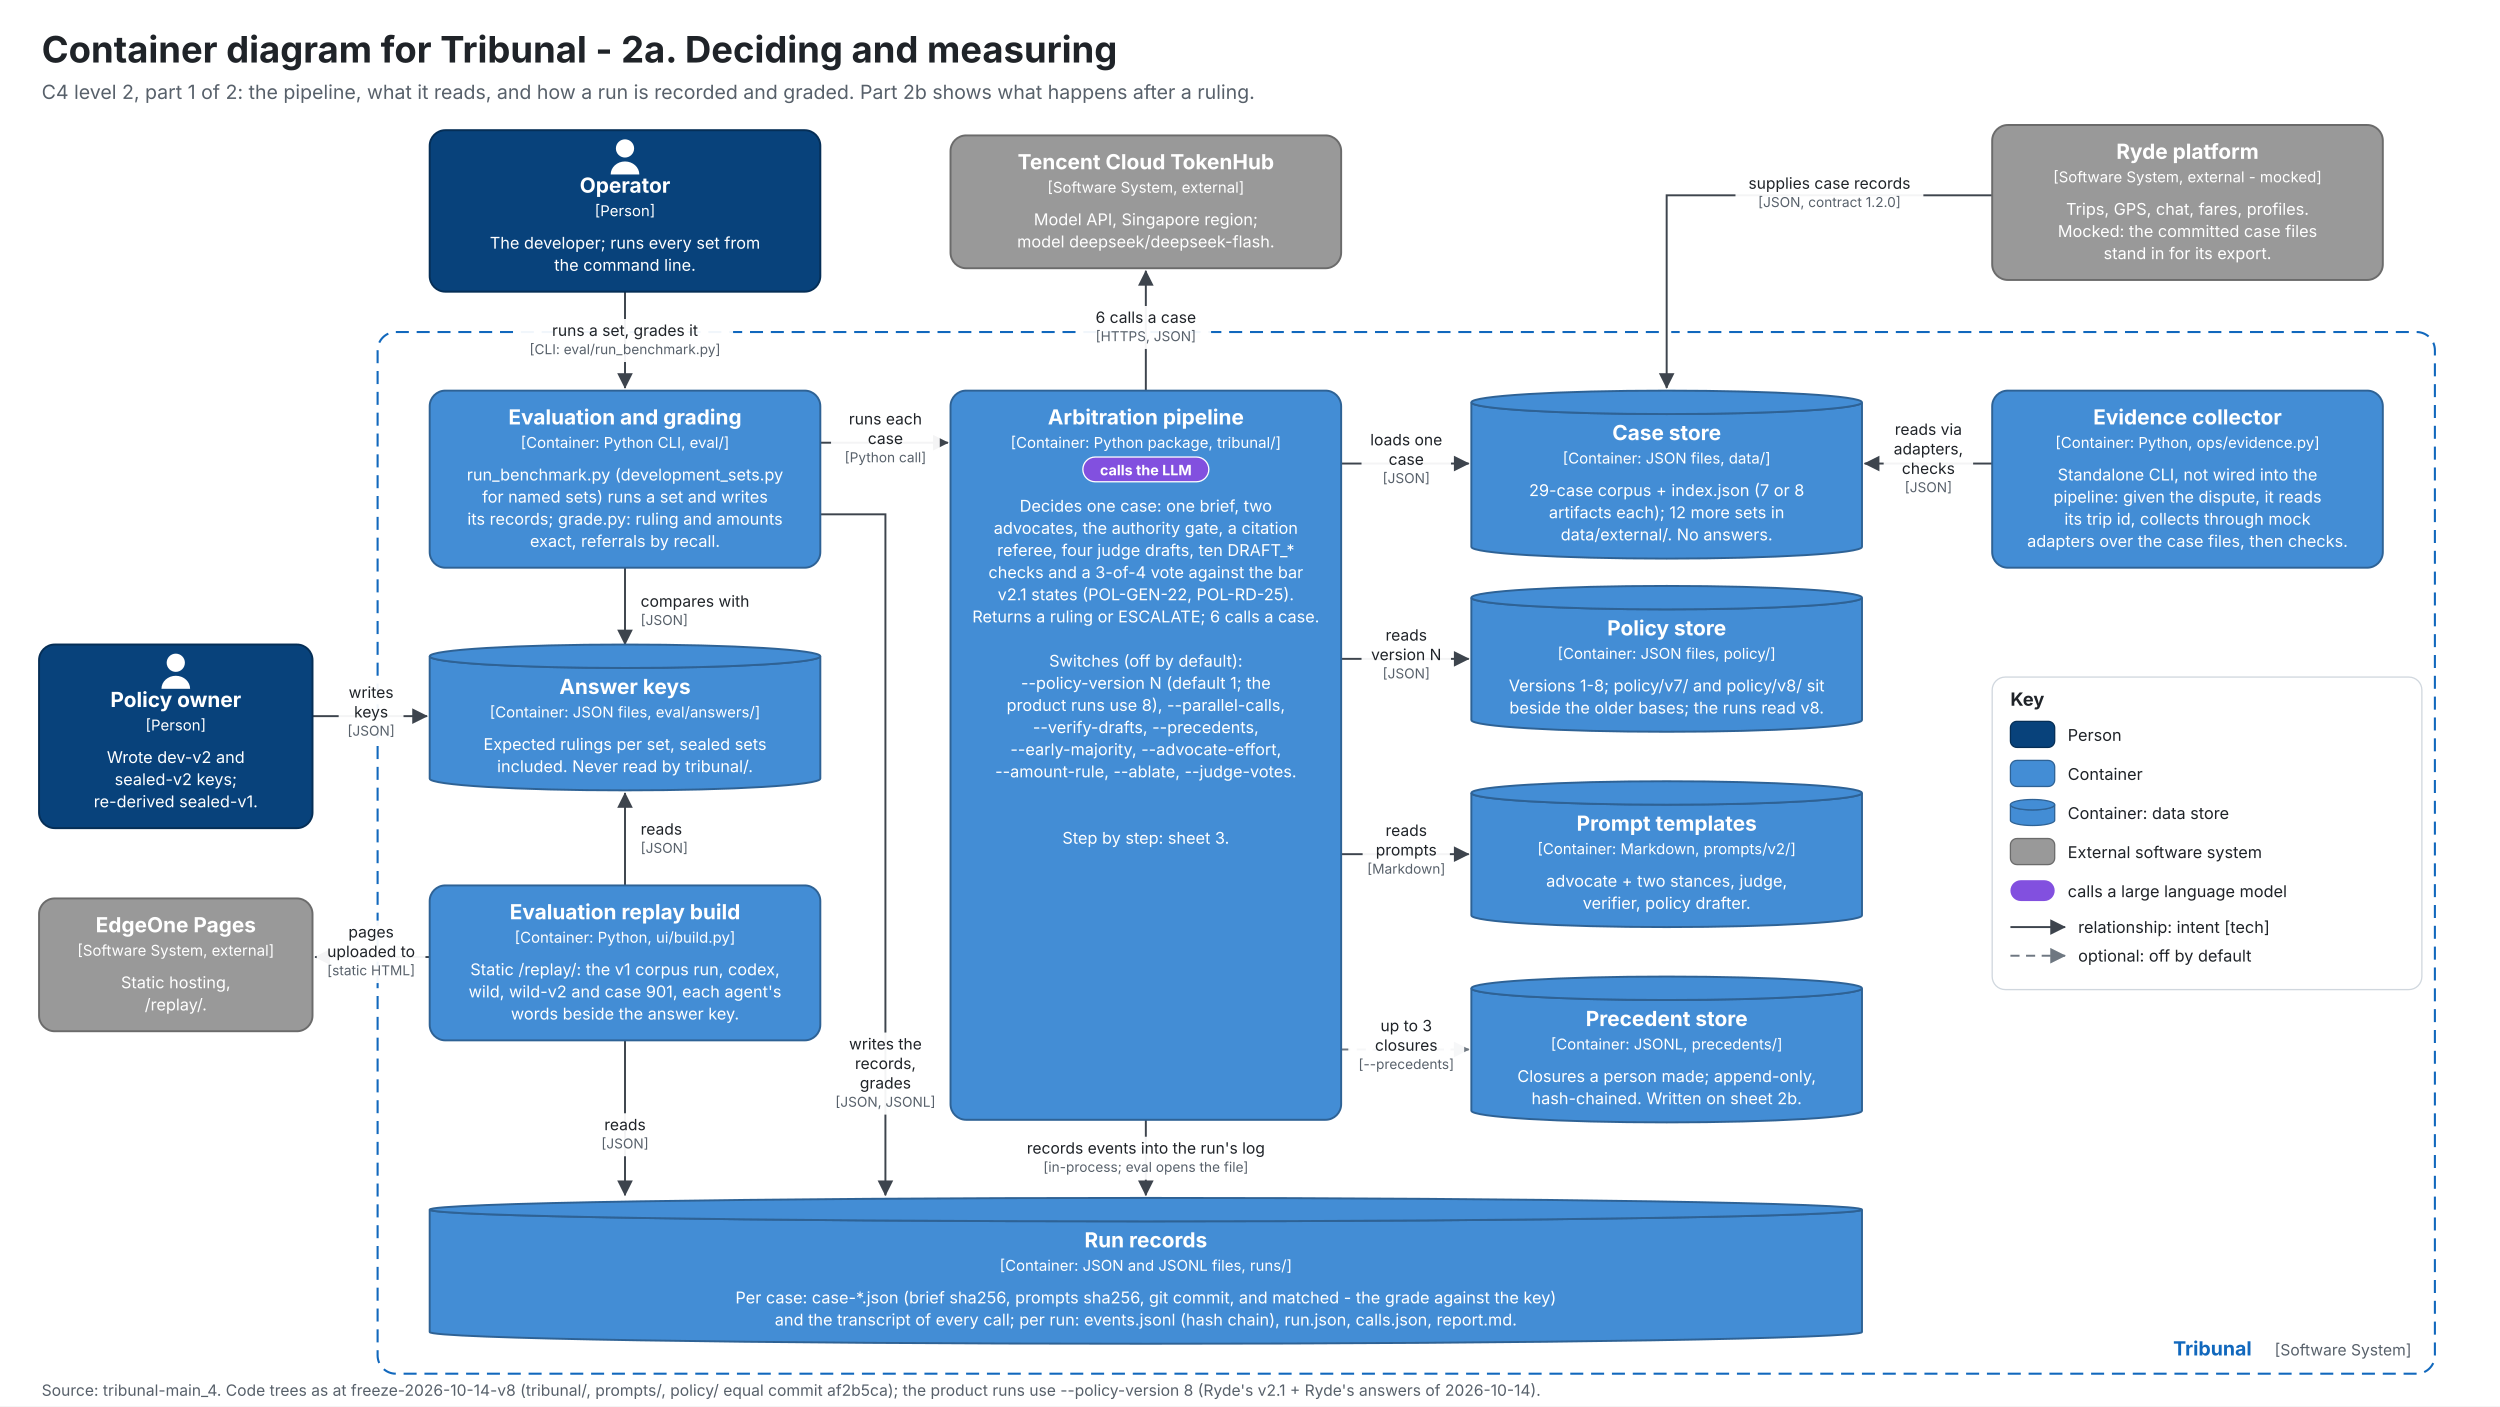
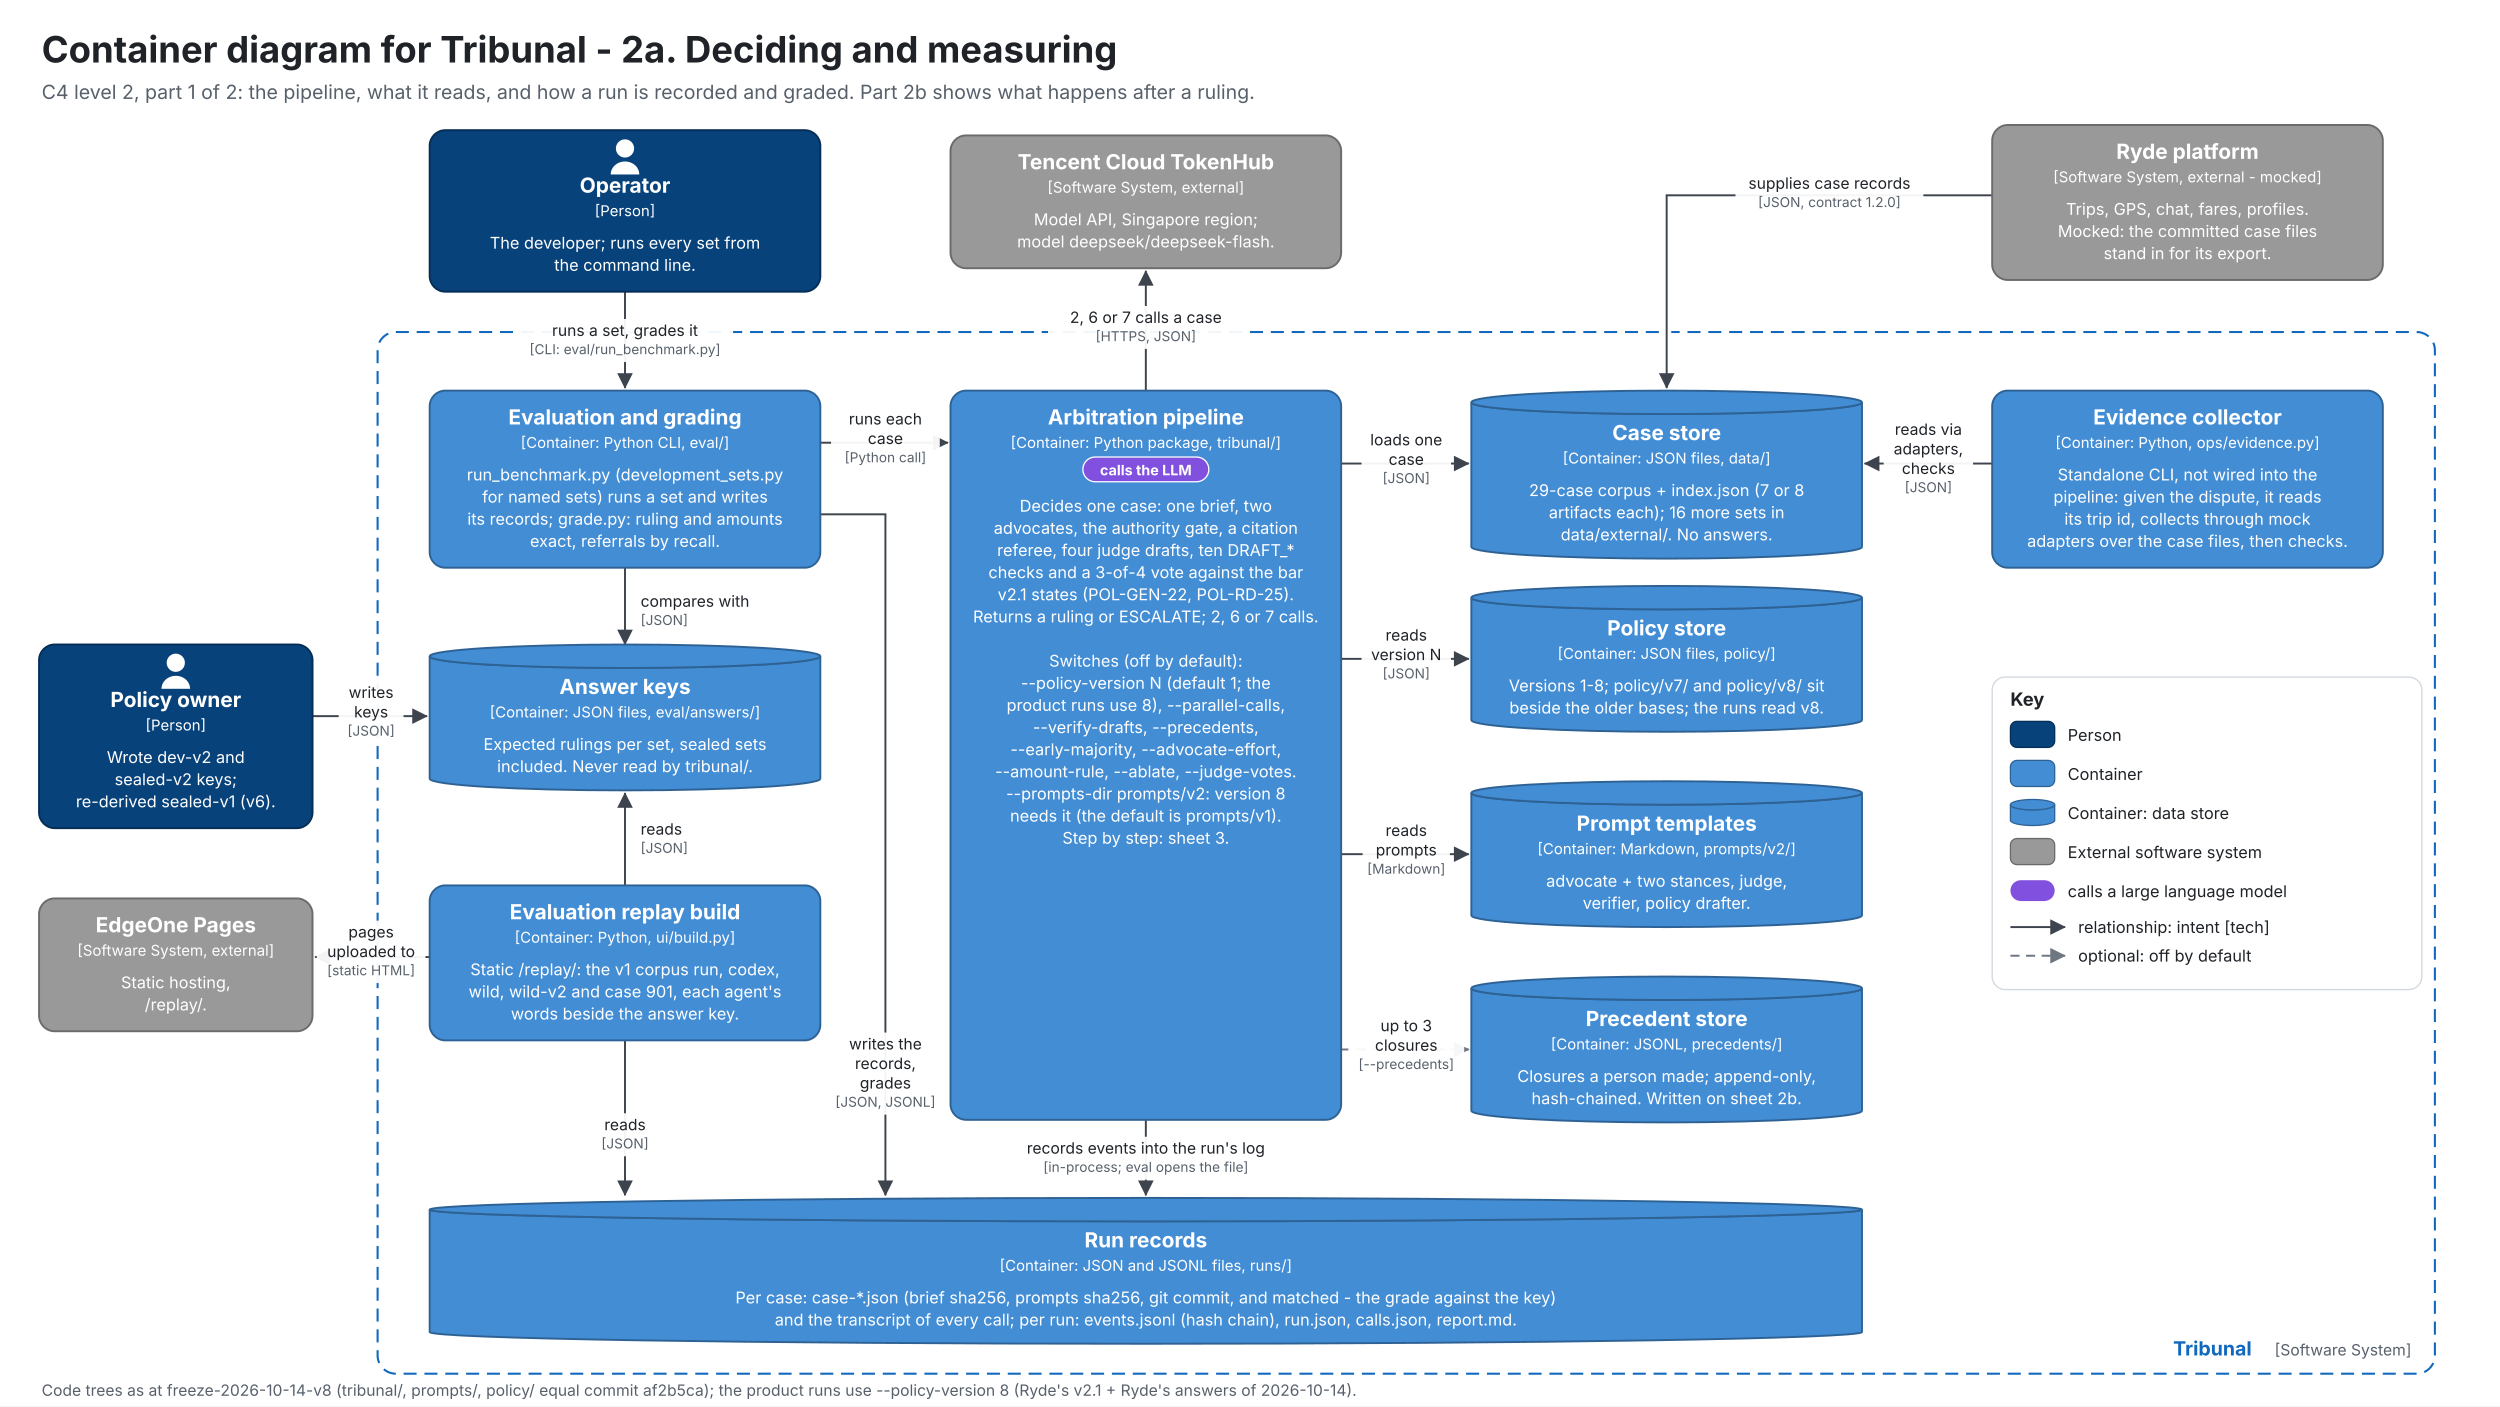
<svg xmlns="http://www.w3.org/2000/svg" viewBox="0 0 1920 1080" width="1920" height="1080" font-family="Inter, Helvetica, Arial, sans-serif">
  <defs>
    <marker id="a" viewBox="0 0 10 10" refX="9.5" refY="5" markerWidth="8" markerHeight="8" orient="auto">
      <path d="M0,0 L10,5 L0,10 Z" fill="#3D444D" />
    </marker>
    <marker id="ao" viewBox="0 0 10 10" refX="9.5" refY="5" markerWidth="8" markerHeight="8" orient="auto">
      <path d="M0,0 L10,5 L0,10 Z" fill="#6E7781" />
    </marker>
  </defs>
  <rect x="0" y="0" width="1920" height="1080" fill="#FFFFFF" />
  <text x="32" y="48" font-size="28" font-weight="bold" fill="#1F2328">Container diagram for Tribunal - 2a. Deciding and measuring</text>
  <text x="32" y="76" font-size="15" fill="#57606A">C4 level 2, part 1 of 2: the pipeline, what it reads, and how a run is recorded and graded. Part 2b shows what happens after a ruling.</text>
  <rect x="290" y="255" width="1580" height="800" rx="14" fill="#FFFFFF" stroke="#1168BD" stroke-width="1.6" stroke-dasharray="10 6" />
  <text x="1668.97" y="1041" font-size="15" fill="#1168BD" font-weight="bold">Tribunal</text>
  <text x="1746.9" y="1041" font-size="12" fill="#57606A">[Software System]</text>
  <path d="M480,224 L480,298" fill="none" stroke="#FFFFFF" stroke-width="7" stroke-linejoin="round" />
  <path d="M480,224 L480,298" fill="none" stroke="#3D444D" stroke-width="1.5" marker-end="url(#a)" />
  <path d="M240,550 L328,550" fill="none" stroke="#FFFFFF" stroke-width="7" stroke-linejoin="round" />
  <path d="M240,550 L328,550" fill="none" stroke="#3D444D" stroke-width="1.5" marker-end="url(#a)" />
  <path d="M480,436 L480,495" fill="none" stroke="#FFFFFF" stroke-width="7" stroke-linejoin="round" />
  <path d="M480,436 L480,495" fill="none" stroke="#3D444D" stroke-width="1.5" marker-end="url(#a)" />
  <path d="M630,340 L728,340" fill="none" stroke="#FFFFFF" stroke-width="7" stroke-linejoin="round" />
  <path d="M630,340 L728,340" fill="none" stroke="#3D444D" stroke-width="1.5" marker-end="url(#a)" />
  <path d="M630,395 L680,395 L680,918" fill="none" stroke="#FFFFFF" stroke-width="7" stroke-linejoin="round" />
  <path d="M630,395 L680,395 L680,918" fill="none" stroke="#3D444D" stroke-width="1.5" marker-end="url(#a)" />
  <path d="M480,680 L480,609" fill="none" stroke="#FFFFFF" stroke-width="7" stroke-linejoin="round" />
  <path d="M480,680 L480,609" fill="none" stroke="#3D444D" stroke-width="1.5" marker-end="url(#a)" />
  <path d="M480,799 L480,918" fill="none" stroke="#FFFFFF" stroke-width="7" stroke-linejoin="round" />
  <path d="M480,799 L480,918" fill="none" stroke="#3D444D" stroke-width="1.5" marker-end="url(#a)" />
  <path d="M330,735 L242,735" fill="none" stroke="#FFFFFF" stroke-width="7" stroke-linejoin="round" />
  <path d="M330,735 L242,735" fill="none" stroke="#3D444D" stroke-width="1.5" marker-end="url(#a)" />
  <path d="M880,300 L880,208" fill="none" stroke="#FFFFFF" stroke-width="7" stroke-linejoin="round" />
  <path d="M880,300 L880,208" fill="none" stroke="#3D444D" stroke-width="1.5" marker-end="url(#a)" />
  <path d="M1030,356 L1128,356" fill="none" stroke="#FFFFFF" stroke-width="7" stroke-linejoin="round" />
  <path d="M1030,356 L1128,356" fill="none" stroke="#3D444D" stroke-width="1.5" marker-end="url(#a)" />
  <path d="M1030,506 L1128,506" fill="none" stroke="#FFFFFF" stroke-width="7" stroke-linejoin="round" />
  <path d="M1030,506 L1128,506" fill="none" stroke="#3D444D" stroke-width="1.5" marker-end="url(#a)" />
  <path d="M1030,656 L1128,656" fill="none" stroke="#FFFFFF" stroke-width="7" stroke-linejoin="round" />
  <path d="M1030,656 L1128,656" fill="none" stroke="#3D444D" stroke-width="1.5" marker-end="url(#a)" />
  <path d="M1030,806 L1128,806" fill="none" stroke="#FFFFFF" stroke-width="7" stroke-linejoin="round" />
  <path d="M1030,806 L1128,806" fill="none" stroke="#6E7781" stroke-width="1.5" stroke-dasharray="7 5" marker-end="url(#ao)" />
  <path d="M880,860 L880,918" fill="none" stroke="#FFFFFF" stroke-width="7" stroke-linejoin="round" />
  <path d="M880,860 L880,918" fill="none" stroke="#3D444D" stroke-width="1.5" marker-end="url(#a)" />
  <path d="M1530,356 L1432,356" fill="none" stroke="#FFFFFF" stroke-width="7" stroke-linejoin="round" />
  <path d="M1530,356 L1432,356" fill="none" stroke="#3D444D" stroke-width="1.5" marker-end="url(#a)" />
  <path d="M1530,150 L1280,150 L1280,298" fill="none" stroke="#FFFFFF" stroke-width="7" stroke-linejoin="round" />
  <path d="M1530,150 L1280,150 L1280,298" fill="none" stroke="#3D444D" stroke-width="1.5" marker-end="url(#a)" />
  <rect x="1530" y="520" width="330" height="240" rx="10" fill="#FFFFFF" stroke="#D0D7DE" />
  <text x="1544" y="542" font-size="14" fill="#1F2328" font-weight="bold">Key</text>
  <rect x="1544" y="554" width="34" height="20" rx="5" fill="#08427B" stroke="#052E56" />
  <text x="1588" y="569" font-size="12.5" fill="#1F2328">Person</text>
  <rect x="1544" y="584" width="34" height="20" rx="5" fill="#438DD5" stroke="#2E6295" />
  <text x="1588" y="599" font-size="12.5" fill="#1F2328">Container</text>
  <path d="M1544,618 a17,4 0 0 0 34,0 v12 a17,4 0 0 1 -34,0 z" fill="#438DD5" stroke="#2E6295" />
  <ellipse cx="1561" cy="618" rx="17" ry="4" fill="#438DD5" stroke="#2E6295" />
  <text x="1588" y="629" font-size="12.5" fill="#1F2328">Container: data store</text>
  <rect x="1544" y="644" width="34" height="20" rx="5" fill="#999999" stroke="#6B6B6B" />
  <text x="1588" y="659" font-size="12.5" fill="#1F2328">External software system</text>
  <rect x="1544" y="676" width="34" height="16" rx="8" fill="#8250DF" />
  <text x="1588" y="689" font-size="12.5" fill="#1F2328">calls a large language model</text>
  <path d="M1544,712 L1586,712" stroke="#3D444D" stroke-width="1.5" marker-end="url(#a)" />
  <text x="1596" y="716.5" font-size="12.5" fill="#1F2328">relationship: intent [tech]</text>
  <path d="M1544,734 L1586,734" stroke="#6E7781" stroke-width="1.5" stroke-dasharray="7 5" marker-end="url(#ao)" />
  <text x="1596" y="738.5" font-size="12.5" fill="#1F2328">optional: off by default</text>
  <rect id="op" x="330" y="100" width="300" height="124" rx="12" fill="#08427B" stroke="#052E56" stroke-width="1.5" />
  <circle cx="480" cy="114" r="7" fill="#FFFFFF" />
  <path d="M469,134 a11,10 0 0 1 22,0 z" fill="#FFFFFF" />
  <rect id="hub" x="730" y="104" width="300" height="102" rx="12" fill="#999999" stroke="#6B6B6B" stroke-width="1.5" />
  <rect id="ryde" x="1530" y="96" width="300" height="119" rx="12" fill="#999999" stroke="#6B6B6B" stroke-width="1.5" />
  <rect id="owner" x="30" y="495" width="210" height="141" rx="12" fill="#08427B" stroke="#052E56" stroke-width="1.5" />
  <circle cx="135" cy="509" r="7" fill="#FFFFFF" />
  <path d="M124,529 a11,10 0 0 1 22,0 z" fill="#FFFFFF" />
  <rect id="eo" x="30" y="690" width="210" height="102" rx="12" fill="#999999" stroke="#6B6B6B" stroke-width="1.5" />
  <rect id="eval" x="330" y="300" width="300" height="136" rx="12" fill="#438DD5" stroke="#2E6295" stroke-width="1.5" />
  <path d="M330,504 a150,9 0 0 0 300,0 v94 a150,9 0 0 1 -300,0 z" fill="#438DD5" stroke="#2E6295" stroke-width="1.5" />
  <ellipse cx="480" cy="504" rx="150" ry="9" fill="#438DD5" stroke="#2E6295" stroke-width="1.5" />
  <rect id="keys" x="330" y="495" width="300" height="112" fill="none" stroke="none" />
  <rect id="replay" x="330" y="680" width="300" height="119" rx="12" fill="#438DD5" stroke="#2E6295" stroke-width="1.5" />
  <rect id="pipe" x="730" y="300" width="300" height="560" rx="12" fill="#438DD5" stroke="#2E6295" stroke-width="1.5" />
  <rect x="831.625" y="351" width="96.75" height="19" rx="9.5" fill="#8250DF" stroke="#FFFFFF" stroke-width="1" />
  <path d="M1130,309 a150,9 0 0 0 300,0 v111 a150,9 0 0 1 -300,0 z" fill="#438DD5" stroke="#2E6295" stroke-width="1.5" />
  <ellipse cx="1280" cy="309" rx="150" ry="9" fill="#438DD5" stroke="#2E6295" stroke-width="1.5" />
  <rect id="case" x="1130" y="300" width="300" height="129" fill="none" stroke="none" />
  <path d="M1130,459 a150,9 0 0 0 300,0 v94 a150,9 0 0 1 -300,0 z" fill="#438DD5" stroke="#2E6295" stroke-width="1.5" />
  <ellipse cx="1280" cy="459" rx="150" ry="9" fill="#438DD5" stroke="#2E6295" stroke-width="1.5" />
  <rect id="pol" x="1130" y="450" width="300" height="112" fill="none" stroke="none" />
  <path d="M1130,609 a150,9 0 0 0 300,0 v94 a150,9 0 0 1 -300,0 z" fill="#438DD5" stroke="#2E6295" stroke-width="1.5" />
  <ellipse cx="1280" cy="609" rx="150" ry="9" fill="#438DD5" stroke="#2E6295" stroke-width="1.5" />
  <rect id="pr" x="1130" y="600" width="300" height="112" fill="none" stroke="none" />
  <path d="M1130,759 a150,9 0 0 0 300,0 v94 a150,9 0 0 1 -300,0 z" fill="#438DD5" stroke="#2E6295" stroke-width="1.5" />
  <ellipse cx="1280" cy="759" rx="150" ry="9" fill="#438DD5" stroke="#2E6295" stroke-width="1.5" />
  <rect id="prec" x="1130" y="750" width="300" height="112" fill="none" stroke="none" />
  <rect id="coll" x="1530" y="300" width="300" height="136" rx="12" fill="#438DD5" stroke="#2E6295" stroke-width="1.5" />
  <path d="M330,929 a550,9 0 0 0 1100,0 v94 a550,9 0 0 1 -1100,0 z" fill="#438DD5" stroke="#2E6295" stroke-width="1.5" />
  <ellipse cx="880" cy="929" rx="550" ry="9" fill="#438DD5" stroke="#2E6295" stroke-width="1.5" />
  <rect id="runs" x="330" y="920" width="1100" height="112" fill="none" stroke="none" />
  <text x="480" y="148" font-size="16" fill="#FFFFFF" font-weight="bold" text-anchor="middle" data-box="op">Operator</text>
  <text x="480" y="166" font-size="11.5" fill="#FFFFFF" text-anchor="middle" data-box="op">[Person]</text>
  <text x="480" y="191" font-size="12.5" fill="#FFFFFF" text-anchor="middle" data-box="op">The developer; runs every set from</text>
  <text x="480" y="208" font-size="12.5" fill="#FFFFFF" text-anchor="middle" data-box="op">the command line.</text>
  <text x="880" y="130" font-size="16" fill="#FFFFFF" font-weight="bold" text-anchor="middle" data-box="hub">Tencent Cloud TokenHub</text>
  <text x="880" y="148" font-size="11.5" fill="#FFFFFF" text-anchor="middle" data-box="hub">[Software System, external]</text>
  <text x="880" y="173" font-size="12.5" fill="#FFFFFF" text-anchor="middle" data-box="hub">Model API, Singapore region;</text>
  <text x="880" y="190" font-size="12.5" fill="#FFFFFF" text-anchor="middle" data-box="hub">model deepseek/deepseek-flash.</text>
  <text x="1680" y="122" font-size="16" fill="#FFFFFF" font-weight="bold" text-anchor="middle" data-box="ryde">Ryde platform</text>
  <text x="1680" y="140" font-size="11.5" fill="#FFFFFF" text-anchor="middle" data-box="ryde">[Software System, external - mocked]</text>
  <text x="1680" y="165" font-size="12.5" fill="#FFFFFF" text-anchor="middle" data-box="ryde">Trips, GPS, chat, fares, profiles.</text>
  <text x="1680" y="182" font-size="12.5" fill="#FFFFFF" text-anchor="middle" data-box="ryde">Mocked: the committed case files</text>
  <text x="1680" y="199" font-size="12.5" fill="#FFFFFF" text-anchor="middle" data-box="ryde">stand in for its export.</text>
  <text x="135" y="543" font-size="16" fill="#FFFFFF" font-weight="bold" text-anchor="middle" data-box="owner">Policy owner</text>
  <text x="135" y="561" font-size="11.5" fill="#FFFFFF" text-anchor="middle" data-box="owner">[Person]</text>
  <text x="135" y="586" font-size="12.5" fill="#FFFFFF" text-anchor="middle" data-box="owner">Wrote dev-v2 and</text>
  <text x="135" y="603" font-size="12.5" fill="#FFFFFF" text-anchor="middle" data-box="owner">sealed-v2 keys;</text>
-   <text x="135" y="620" font-size="12.5" fill="#FFFFFF" text-anchor="middle" data-box="owner">re-derived sealed-v1.</text>
+   <text x="135" y="620" font-size="12.5" fill="#FFFFFF" text-anchor="middle" data-box="owner">re-derived sealed-v1 (v6).</text>
  <text x="135" y="716" font-size="16" fill="#FFFFFF" font-weight="bold" text-anchor="middle" data-box="eo">EdgeOne Pages</text>
  <text x="135" y="734" font-size="11.5" fill="#FFFFFF" text-anchor="middle" data-box="eo">[Software System, external]</text>
  <text x="135" y="759" font-size="12.5" fill="#FFFFFF" text-anchor="middle" data-box="eo">Static hosting,</text>
  <text x="135" y="776" font-size="12.5" fill="#FFFFFF" text-anchor="middle" data-box="eo">/replay/.</text>
  <text x="480" y="326" font-size="16" fill="#FFFFFF" font-weight="bold" text-anchor="middle" data-box="eval">Evaluation and grading</text>
  <text x="480" y="344" font-size="11.5" fill="#FFFFFF" text-anchor="middle" data-box="eval">[Container: Python CLI, eval/]</text>
  <text x="480" y="369" font-size="12.5" fill="#FFFFFF" text-anchor="middle" data-box="eval">run_benchmark.py (development_sets.py</text>
  <text x="480" y="386" font-size="12.5" fill="#FFFFFF" text-anchor="middle" data-box="eval">for named sets) runs a set and writes</text>
  <text x="480" y="403" font-size="12.5" fill="#FFFFFF" text-anchor="middle" data-box="eval">its records; grade.py: ruling and amounts</text>
  <text x="480" y="420" font-size="12.5" fill="#FFFFFF" text-anchor="middle" data-box="eval">exact, referrals by recall.</text>
  <text x="480" y="533" font-size="16" fill="#FFFFFF" font-weight="bold" text-anchor="middle" data-box="keys">Answer keys</text>
  <text x="480" y="551" font-size="11.5" fill="#FFFFFF" text-anchor="middle" data-box="keys">[Container: JSON files, eval/answers/]</text>
  <text x="480" y="576" font-size="12.5" fill="#FFFFFF" text-anchor="middle" data-box="keys">Expected rulings per set, sealed sets</text>
  <text x="480" y="593" font-size="12.5" fill="#FFFFFF" text-anchor="middle" data-box="keys">included. Never read by tribunal/.</text>
  <text x="480" y="706" font-size="16" fill="#FFFFFF" font-weight="bold" text-anchor="middle" data-box="replay">Evaluation replay build</text>
  <text x="480" y="724" font-size="11.5" fill="#FFFFFF" text-anchor="middle" data-box="replay">[Container: Python, ui/build.py]</text>
  <text x="480" y="749" font-size="12.5" fill="#FFFFFF" text-anchor="middle" data-box="replay">Static /replay/: the v1 corpus run, codex,</text>
  <text x="480" y="766" font-size="12.5" fill="#FFFFFF" text-anchor="middle" data-box="replay">wild, wild-v2 and case 901, each agent's</text>
  <text x="480" y="783" font-size="12.5" fill="#FFFFFF" text-anchor="middle" data-box="replay">words beside the answer key.</text>
  <text x="880" y="326" font-size="16" fill="#FFFFFF" font-weight="bold" text-anchor="middle" data-box="pipe">Arbitration pipeline</text>
  <text x="880" y="344" font-size="11.5" fill="#FFFFFF" text-anchor="middle" data-box="pipe">[Container: Python package, tribunal/]</text>
  <text x="880" y="365" font-size="11" fill="#FFFFFF" font-weight="bold" text-anchor="middle" data-box="pipe">calls the LLM</text>
  <text x="880" y="393" font-size="12.5" fill="#FFFFFF" text-anchor="middle" data-box="pipe">Decides one case: one brief, two</text>
  <text x="880" y="410" font-size="12.5" fill="#FFFFFF" text-anchor="middle" data-box="pipe">advocates, the authority gate, a citation</text>
  <text x="880" y="427" font-size="12.5" fill="#FFFFFF" text-anchor="middle" data-box="pipe">referee, four judge drafts, ten DRAFT_*</text>
  <text x="880" y="444" font-size="12.5" fill="#FFFFFF" text-anchor="middle" data-box="pipe">checks and a 3-of-4 vote against the bar</text>
  <text x="880" y="461" font-size="12.5" fill="#FFFFFF" text-anchor="middle" data-box="pipe">v2.1 states (POL-GEN-22, POL-RD-25).</text>
-   <text x="880" y="478" font-size="12.5" fill="#FFFFFF" text-anchor="middle" data-box="pipe">Returns a ruling or ESCALATE; 6 calls a case.</text>
+   <text x="880" y="478" font-size="12.5" fill="#FFFFFF" text-anchor="middle" data-box="pipe">Returns a ruling or ESCALATE; 2, 6 or 7 calls.</text>
  <text x="880" y="512" font-size="12.5" fill="#FFFFFF" text-anchor="middle" data-box="pipe">Switches (off by default):</text>
  <text x="880" y="529" font-size="12.5" fill="#FFFFFF" text-anchor="middle" data-box="pipe">--policy-version N (default 1; the</text>
  <text x="880" y="546" font-size="12.5" fill="#FFFFFF" text-anchor="middle" data-box="pipe">product runs use 8), --parallel-calls,</text>
  <text x="880" y="563" font-size="12.5" fill="#FFFFFF" text-anchor="middle" data-box="pipe">--verify-drafts, --precedents,</text>
  <text x="880" y="580" font-size="12.5" fill="#FFFFFF" text-anchor="middle" data-box="pipe">--early-majority, --advocate-effort,</text>
  <text x="880" y="597" font-size="12.5" fill="#FFFFFF" text-anchor="middle" data-box="pipe">--amount-rule, --ablate, --judge-votes.</text>
+   <text x="880" y="614" font-size="12.5" fill="#FFFFFF" text-anchor="middle" data-box="pipe">--prompts-dir prompts/v2: version 8</text>
+   <text x="880" y="631" font-size="12.5" fill="#FFFFFF" text-anchor="middle" data-box="pipe">needs it (the default is prompts/v1).</text>
  <text x="880" y="648" font-size="12.5" fill="#FFFFFF" text-anchor="middle" data-box="pipe">Step by step: sheet 3.</text>
  <text x="1280" y="338" font-size="16" fill="#FFFFFF" font-weight="bold" text-anchor="middle" data-box="case">Case store</text>
  <text x="1280" y="356" font-size="11.5" fill="#FFFFFF" text-anchor="middle" data-box="case">[Container: JSON files, data/]</text>
  <text x="1280" y="381" font-size="12.5" fill="#FFFFFF" text-anchor="middle" data-box="case">29-case corpus + index.json (7 or 8</text>
-   <text x="1280" y="398" font-size="12.5" fill="#FFFFFF" text-anchor="middle" data-box="case">artifacts each); 12 more sets in</text>
+   <text x="1280" y="398" font-size="12.5" fill="#FFFFFF" text-anchor="middle" data-box="case">artifacts each); 16 more sets in</text>
  <text x="1280" y="415" font-size="12.5" fill="#FFFFFF" text-anchor="middle" data-box="case">data/external/. No answers.</text>
  <text x="1280" y="488" font-size="16" fill="#FFFFFF" font-weight="bold" text-anchor="middle" data-box="pol">Policy store</text>
  <text x="1280" y="506" font-size="11.5" fill="#FFFFFF" text-anchor="middle" data-box="pol">[Container: JSON files, policy/]</text>
  <text x="1280" y="531" font-size="12.5" fill="#FFFFFF" text-anchor="middle" data-box="pol">Versions 1-8; policy/v7/ and policy/v8/ sit</text>
  <text x="1280" y="548" font-size="12.5" fill="#FFFFFF" text-anchor="middle" data-box="pol">beside the older bases; the runs read v8.</text>
  <text x="1280" y="638" font-size="16" fill="#FFFFFF" font-weight="bold" text-anchor="middle" data-box="pr">Prompt templates</text>
  <text x="1280" y="656" font-size="11.5" fill="#FFFFFF" text-anchor="middle" data-box="pr">[Container: Markdown, prompts/v2/]</text>
  <text x="1280" y="681" font-size="12.5" fill="#FFFFFF" text-anchor="middle" data-box="pr">advocate + two stances, judge,</text>
  <text x="1280" y="698" font-size="12.5" fill="#FFFFFF" text-anchor="middle" data-box="pr">verifier, policy drafter.</text>
  <text x="1280" y="788" font-size="16" fill="#FFFFFF" font-weight="bold" text-anchor="middle" data-box="prec">Precedent store</text>
  <text x="1280" y="806" font-size="11.5" fill="#FFFFFF" text-anchor="middle" data-box="prec">[Container: JSONL, precedents/]</text>
  <text x="1280" y="831" font-size="12.5" fill="#FFFFFF" text-anchor="middle" data-box="prec">Closures a person made; append-only,</text>
  <text x="1280" y="848" font-size="12.5" fill="#FFFFFF" text-anchor="middle" data-box="prec">hash-chained. Written on sheet 2b.</text>
  <text x="1680" y="326" font-size="16" fill="#FFFFFF" font-weight="bold" text-anchor="middle" data-box="coll">Evidence collector</text>
  <text x="1680" y="344" font-size="11.5" fill="#FFFFFF" text-anchor="middle" data-box="coll">[Container: Python, ops/evidence.py]</text>
  <text x="1680" y="369" font-size="12.5" fill="#FFFFFF" text-anchor="middle" data-box="coll">Standalone CLI, not wired into the</text>
  <text x="1680" y="386" font-size="12.5" fill="#FFFFFF" text-anchor="middle" data-box="coll">pipeline: given the dispute, it reads</text>
  <text x="1680" y="403" font-size="12.5" fill="#FFFFFF" text-anchor="middle" data-box="coll">its trip id, collects through mock</text>
  <text x="1680" y="420" font-size="12.5" fill="#FFFFFF" text-anchor="middle" data-box="coll">adapters over the case files, then checks.</text>
  <text x="880" y="958" font-size="16" fill="#FFFFFF" font-weight="bold" text-anchor="middle" data-box="runs">Run records</text>
  <text x="880" y="976" font-size="11.5" fill="#FFFFFF" text-anchor="middle" data-box="runs">[Container: JSON and JSONL files, runs/]</text>
  <text x="880" y="1001" font-size="12.5" fill="#FFFFFF" text-anchor="middle" data-box="runs">Per case: case-*.json (brief sha256, prompts sha256, git commit, and matched - the grade against the key)</text>
  <text x="880" y="1018" font-size="12.5" fill="#FFFFFF" text-anchor="middle" data-box="runs">and the transcript of every call; per run: events.jsonl (hash chain), run.json, calls.json, report.md.</text>
  <rect x="397" y="245" width="166" height="33" rx="4" fill="#FFFFFF" fill-opacity="0.94" data-plate="L81" />
  <text x="480" y="258" font-size="12" fill="#1F2328" text-anchor="middle" data-label="L81">runs a set, grades it</text>
  <text x="480" y="272" font-size="10.5" fill="#57606A" text-anchor="middle" data-label="L81">[CLI: eval/run_benchmark.py]</text>
  <rect x="260.1" y="523" width="49.8" height="48" rx="4" fill="#FFFFFF" fill-opacity="0.94" data-plate="L84" />
  <text x="285" y="536" font-size="12" fill="#1F2328" text-anchor="middle" data-label="L84">writes</text>
  <text x="285" y="551" font-size="12" fill="#1F2328" text-anchor="middle" data-label="L84">keys</text>
  <text x="285" y="565" font-size="10.5" fill="#57606A" text-anchor="middle" data-label="L84">[JSON]</text>
  <rect x="486" y="453" width="93.9" height="33" rx="4" fill="#FFFFFF" fill-opacity="0.94" data-plate="L88" />
  <text x="492" y="466" font-size="12" fill="#1F2328" data-label="L88">compares with</text>
  <text x="492" y="480" font-size="10.5" fill="#57606A" data-label="L88">[JSON]</text>
  <rect x="638.25" y="313" width="83.5" height="48" rx="4" fill="#FFFFFF" fill-opacity="0.94" data-plate="L91" />
  <text x="680" y="326" font-size="12" fill="#1F2328" text-anchor="middle" data-label="L91">runs each</text>
  <text x="680" y="341" font-size="12" fill="#1F2328" text-anchor="middle" data-label="L91">case</text>
  <text x="680" y="355" font-size="10.5" fill="#57606A" text-anchor="middle" data-label="L91">[Python call]</text>
  <rect x="638.25" y="793" width="83.5" height="63" rx="4" fill="#FFFFFF" fill-opacity="0.94" data-plate="L95" />
  <text x="680" y="806" font-size="12" fill="#1F2328" text-anchor="middle" data-label="L95">writes the</text>
  <text x="680" y="821" font-size="12" fill="#1F2328" text-anchor="middle" data-label="L95">records,</text>
  <text x="680" y="836" font-size="12" fill="#1F2328" text-anchor="middle" data-label="L95">grades</text>
  <text x="680" y="850" font-size="10.5" fill="#57606A" text-anchor="middle" data-label="L95">[JSON, JSONL]</text>
  <rect x="486" y="628" width="45" height="33" rx="4" fill="#FFFFFF" fill-opacity="0.94" data-plate="L100" />
  <text x="492" y="641" font-size="12" fill="#1F2328" data-label="L100">reads</text>
  <text x="492" y="655" font-size="10.5" fill="#57606A" data-label="L100">[JSON]</text>
  <rect x="457.5" y="855" width="45" height="33" rx="4" fill="#FFFFFF" fill-opacity="0.94" data-plate="L103" />
  <text x="480" y="868" font-size="12" fill="#1F2328" text-anchor="middle" data-label="L103">reads</text>
  <text x="480" y="882" font-size="10.5" fill="#57606A" text-anchor="middle" data-label="L103">[JSON]</text>
  <rect x="243.25" y="707" width="83.5" height="48" rx="4" fill="#FFFFFF" fill-opacity="0.94" data-plate="L106" />
  <text x="285" y="720" font-size="12" fill="#1F2328" text-anchor="middle" data-label="L106">pages</text>
  <text x="285" y="735" font-size="12" fill="#1F2328" text-anchor="middle" data-label="L106">uploaded to</text>
  <text x="285" y="749" font-size="10.5" fill="#57606A" text-anchor="middle" data-label="L106">[static HTML]</text>
-   <rect x="829.9" y="235" width="100.2" height="33" rx="4" fill="#FFFFFF" fill-opacity="0.94" data-plate="L110" />
-   <text x="880" y="248" font-size="12" fill="#1F2328" text-anchor="middle" data-label="L110">6 calls a case</text>
+   <rect x="804.85" y="235" width="150.3" height="33" rx="4" fill="#FFFFFF" fill-opacity="0.94" data-plate="L110" />
+   <text x="880" y="248" font-size="12" fill="#1F2328" text-anchor="middle" data-label="L110">2, 6 or 7 calls a case</text>
  <text x="880" y="262" font-size="10.5" fill="#57606A" text-anchor="middle" data-label="L110">[HTTPS, JSON]</text>
  <rect x="1045.65" y="329" width="68.7" height="48" rx="4" fill="#FFFFFF" fill-opacity="0.94" data-plate="L113" />
  <text x="1080" y="342" font-size="12" fill="#1F2328" text-anchor="middle" data-label="L113">loads one</text>
  <text x="1080" y="357" font-size="12" fill="#1F2328" text-anchor="middle" data-label="L113">case</text>
  <text x="1080" y="371" font-size="10.5" fill="#57606A" text-anchor="middle" data-label="L113">[JSON]</text>
  <rect x="1045.65" y="479" width="68.7" height="48" rx="4" fill="#FFFFFF" fill-opacity="0.94" data-plate="L117" />
  <text x="1080" y="492" font-size="12" fill="#1F2328" text-anchor="middle" data-label="L117">reads</text>
  <text x="1080" y="507" font-size="12" fill="#1F2328" text-anchor="middle" data-label="L117">version N</text>
  <text x="1080" y="521" font-size="10.5" fill="#57606A" text-anchor="middle" data-label="L117">[JSON]</text>
  <rect x="1046.5" y="629" width="67" height="48" rx="4" fill="#FFFFFF" fill-opacity="0.94" data-plate="L121" />
  <text x="1080" y="642" font-size="12" fill="#1F2328" text-anchor="middle" data-label="L121">reads</text>
  <text x="1080" y="657" font-size="12" fill="#1F2328" text-anchor="middle" data-label="L121">prompts</text>
  <text x="1080" y="671" font-size="10.5" fill="#57606A" text-anchor="middle" data-label="L121">[Markdown]</text>
  <rect x="1035.5" y="779" width="89" height="48" rx="4" fill="#FFFFFF" fill-opacity="0.94" data-plate="L125" />
  <text x="1080" y="792" font-size="12" fill="#1F2328" text-anchor="middle" data-label="L125">up to 3</text>
  <text x="1080" y="807" font-size="12" fill="#1F2328" text-anchor="middle" data-label="L125">closures</text>
  <text x="1080" y="821" font-size="10.5" fill="#57606A" text-anchor="middle" data-label="L125">[--precedents]</text>
  <rect x="770.05" y="873" width="219.9" height="33" rx="4" fill="#FFFFFF" fill-opacity="0.94" data-plate="L129" />
  <text x="880" y="886" font-size="12" fill="#1F2328" text-anchor="middle" data-label="L129">records events into the run's log</text>
  <text x="880" y="900" font-size="10.5" fill="#57606A" text-anchor="middle" data-label="L129">[in-process; eval opens the file]</text>
  <rect x="1446.65" y="321" width="68.7" height="63" rx="4" fill="#FFFFFF" fill-opacity="0.94" data-plate="L132" />
  <text x="1481" y="334" font-size="12" fill="#1F2328" text-anchor="middle" data-label="L132">reads via</text>
  <text x="1481" y="349" font-size="12" fill="#1F2328" text-anchor="middle" data-label="L132">adapters,</text>
  <text x="1481" y="364" font-size="12" fill="#1F2328" text-anchor="middle" data-label="L132">checks</text>
  <text x="1481" y="378" font-size="10.5" fill="#57606A" text-anchor="middle" data-label="L132">[JSON]</text>
  <rect x="1332.85" y="132" width="144.3" height="33" rx="4" fill="#FFFFFF" fill-opacity="0.94" data-plate="L137" />
  <text x="1405" y="145" font-size="12" fill="#1F2328" text-anchor="middle" data-label="L137">supplies case records</text>
  <text x="1405" y="159" font-size="10.5" fill="#57606A" text-anchor="middle" data-label="L137">[JSON, contract 1.2.0]</text>
-   <text x="32" y="1072" font-size="12" fill="#57606A">Source: tribunal-main_4. Code trees as at freeze-2026-10-14-v8 (tribunal/, prompts/, policy/ equal commit af2b5ca); the product runs use --policy-version 8 (Ryde's v2.1 + Ryde's answers of 2026-10-14).</text>
+   <text x="32" y="1072" font-size="12" fill="#57606A">Code trees as at freeze-2026-10-14-v8 (tribunal/, prompts/, policy/ equal commit af2b5ca); the product runs use --policy-version 8 (Ryde's v2.1 + Ryde's answers of 2026-10-14).</text>
</svg>
